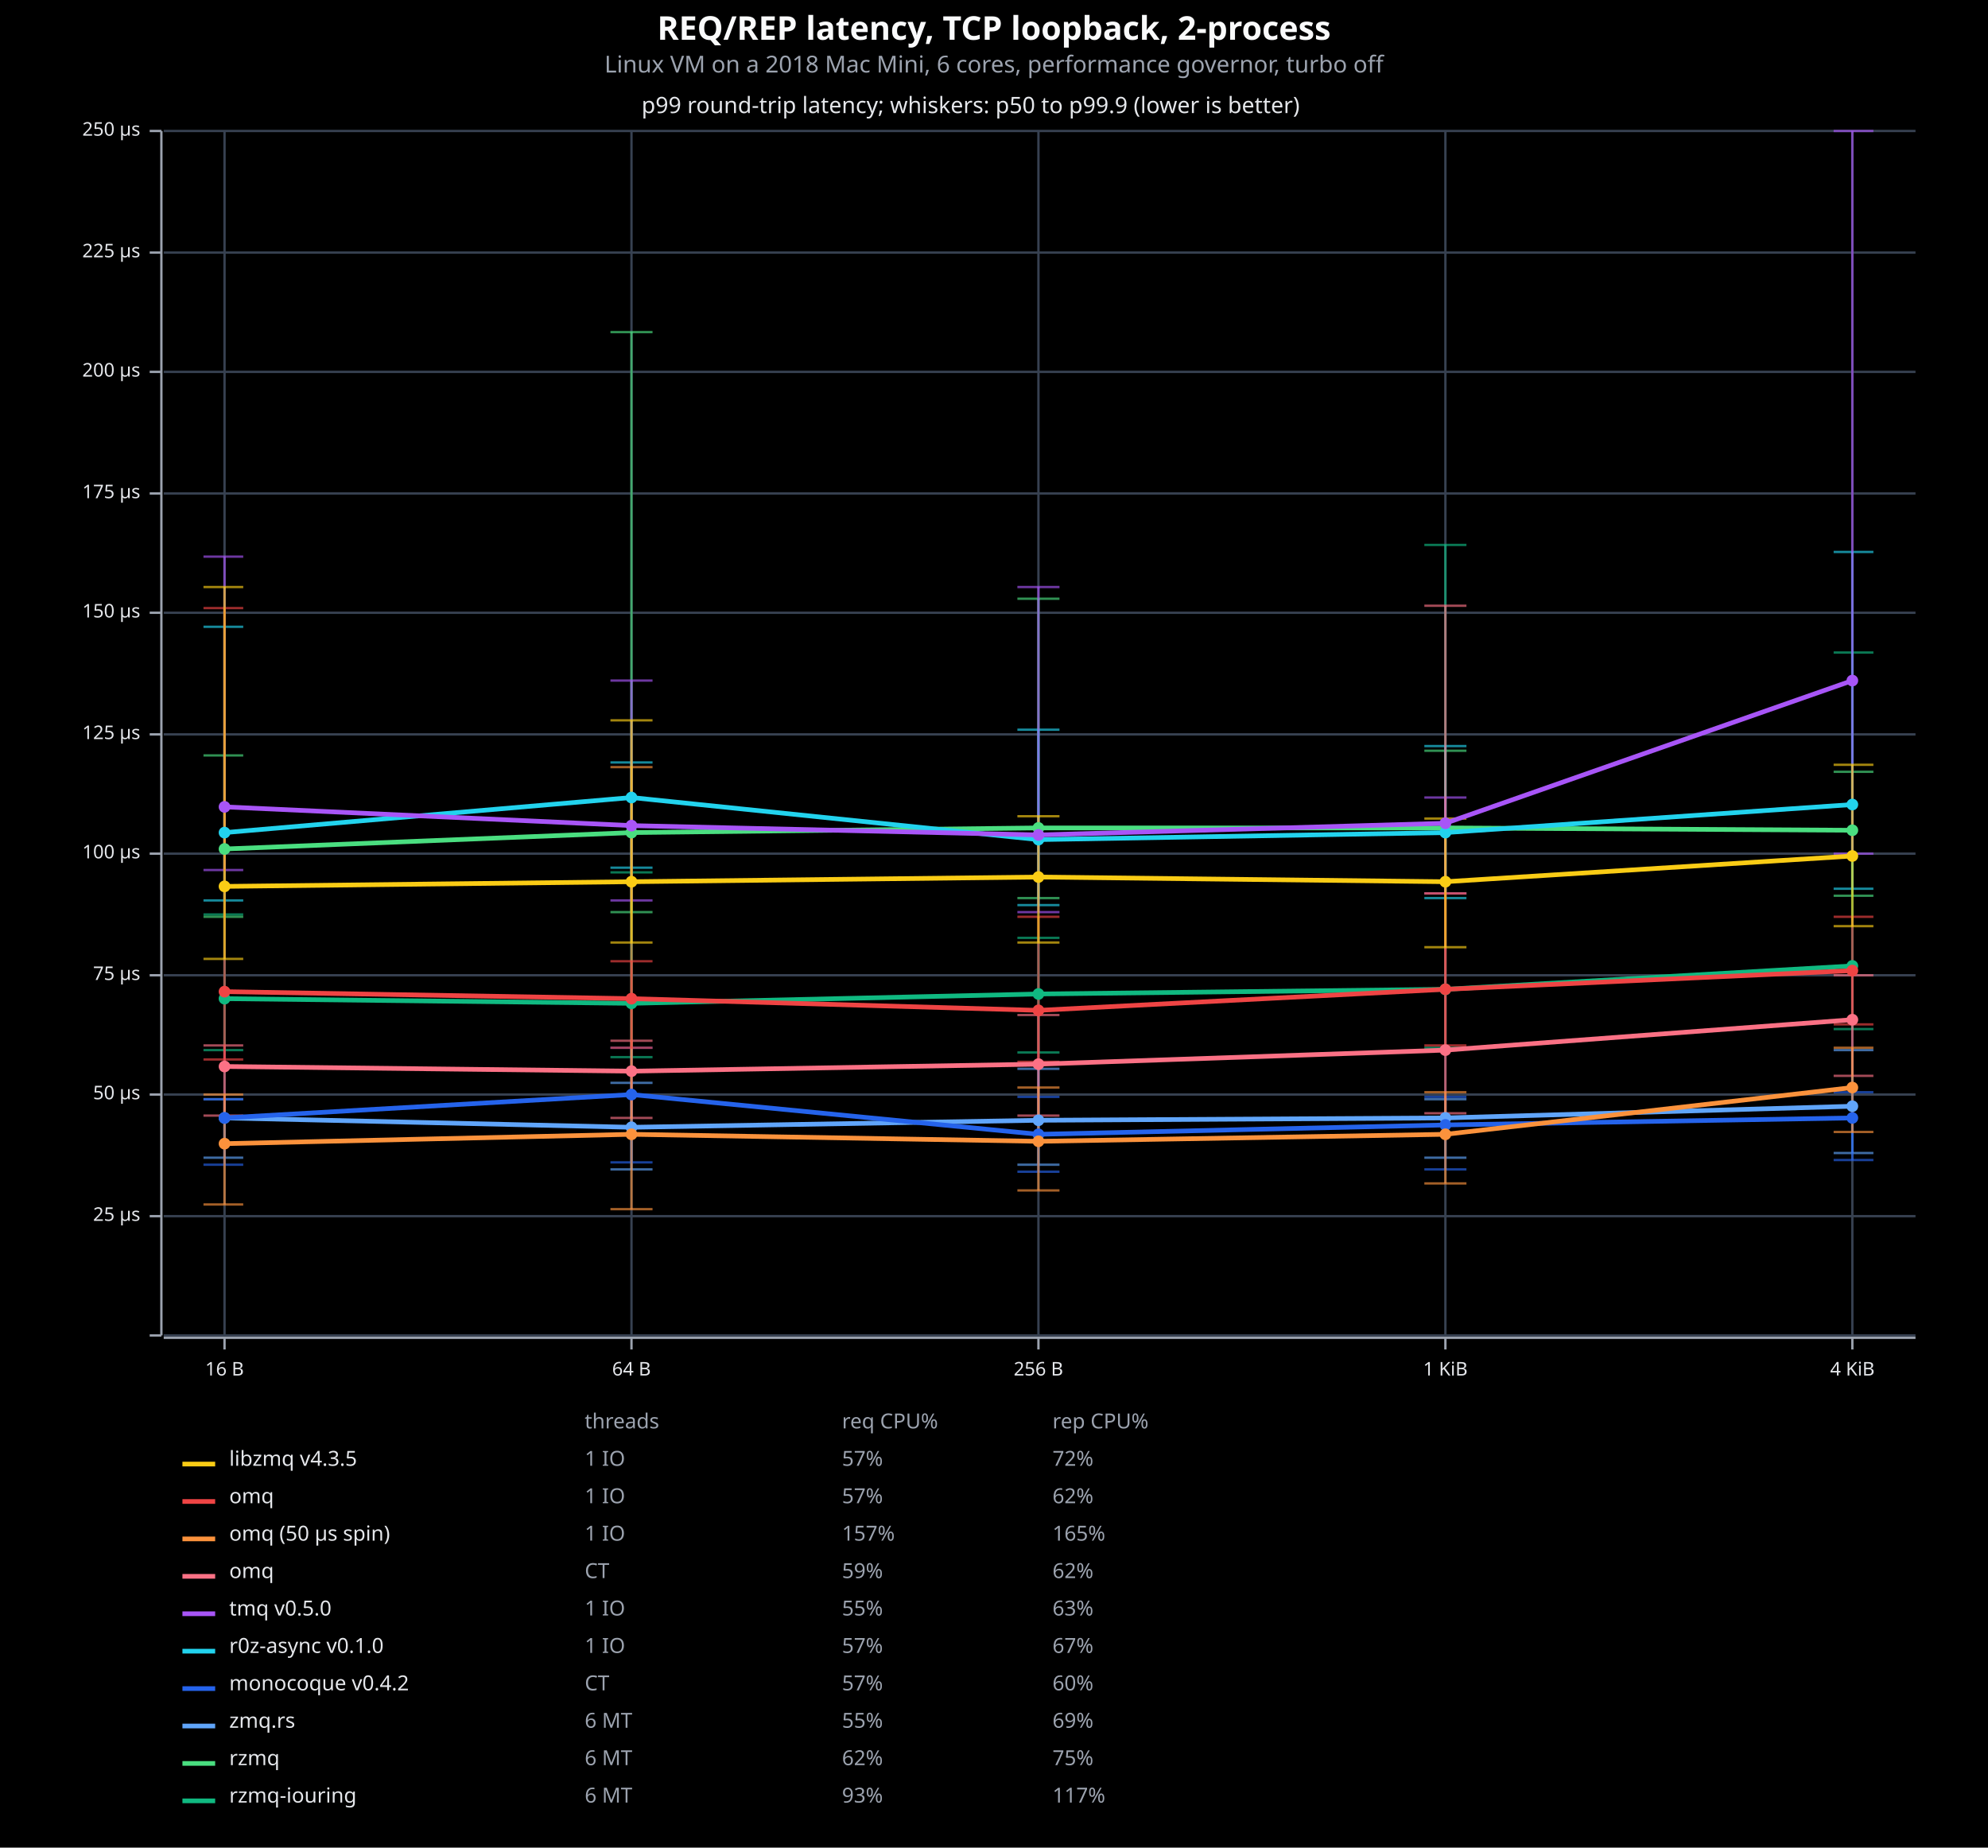
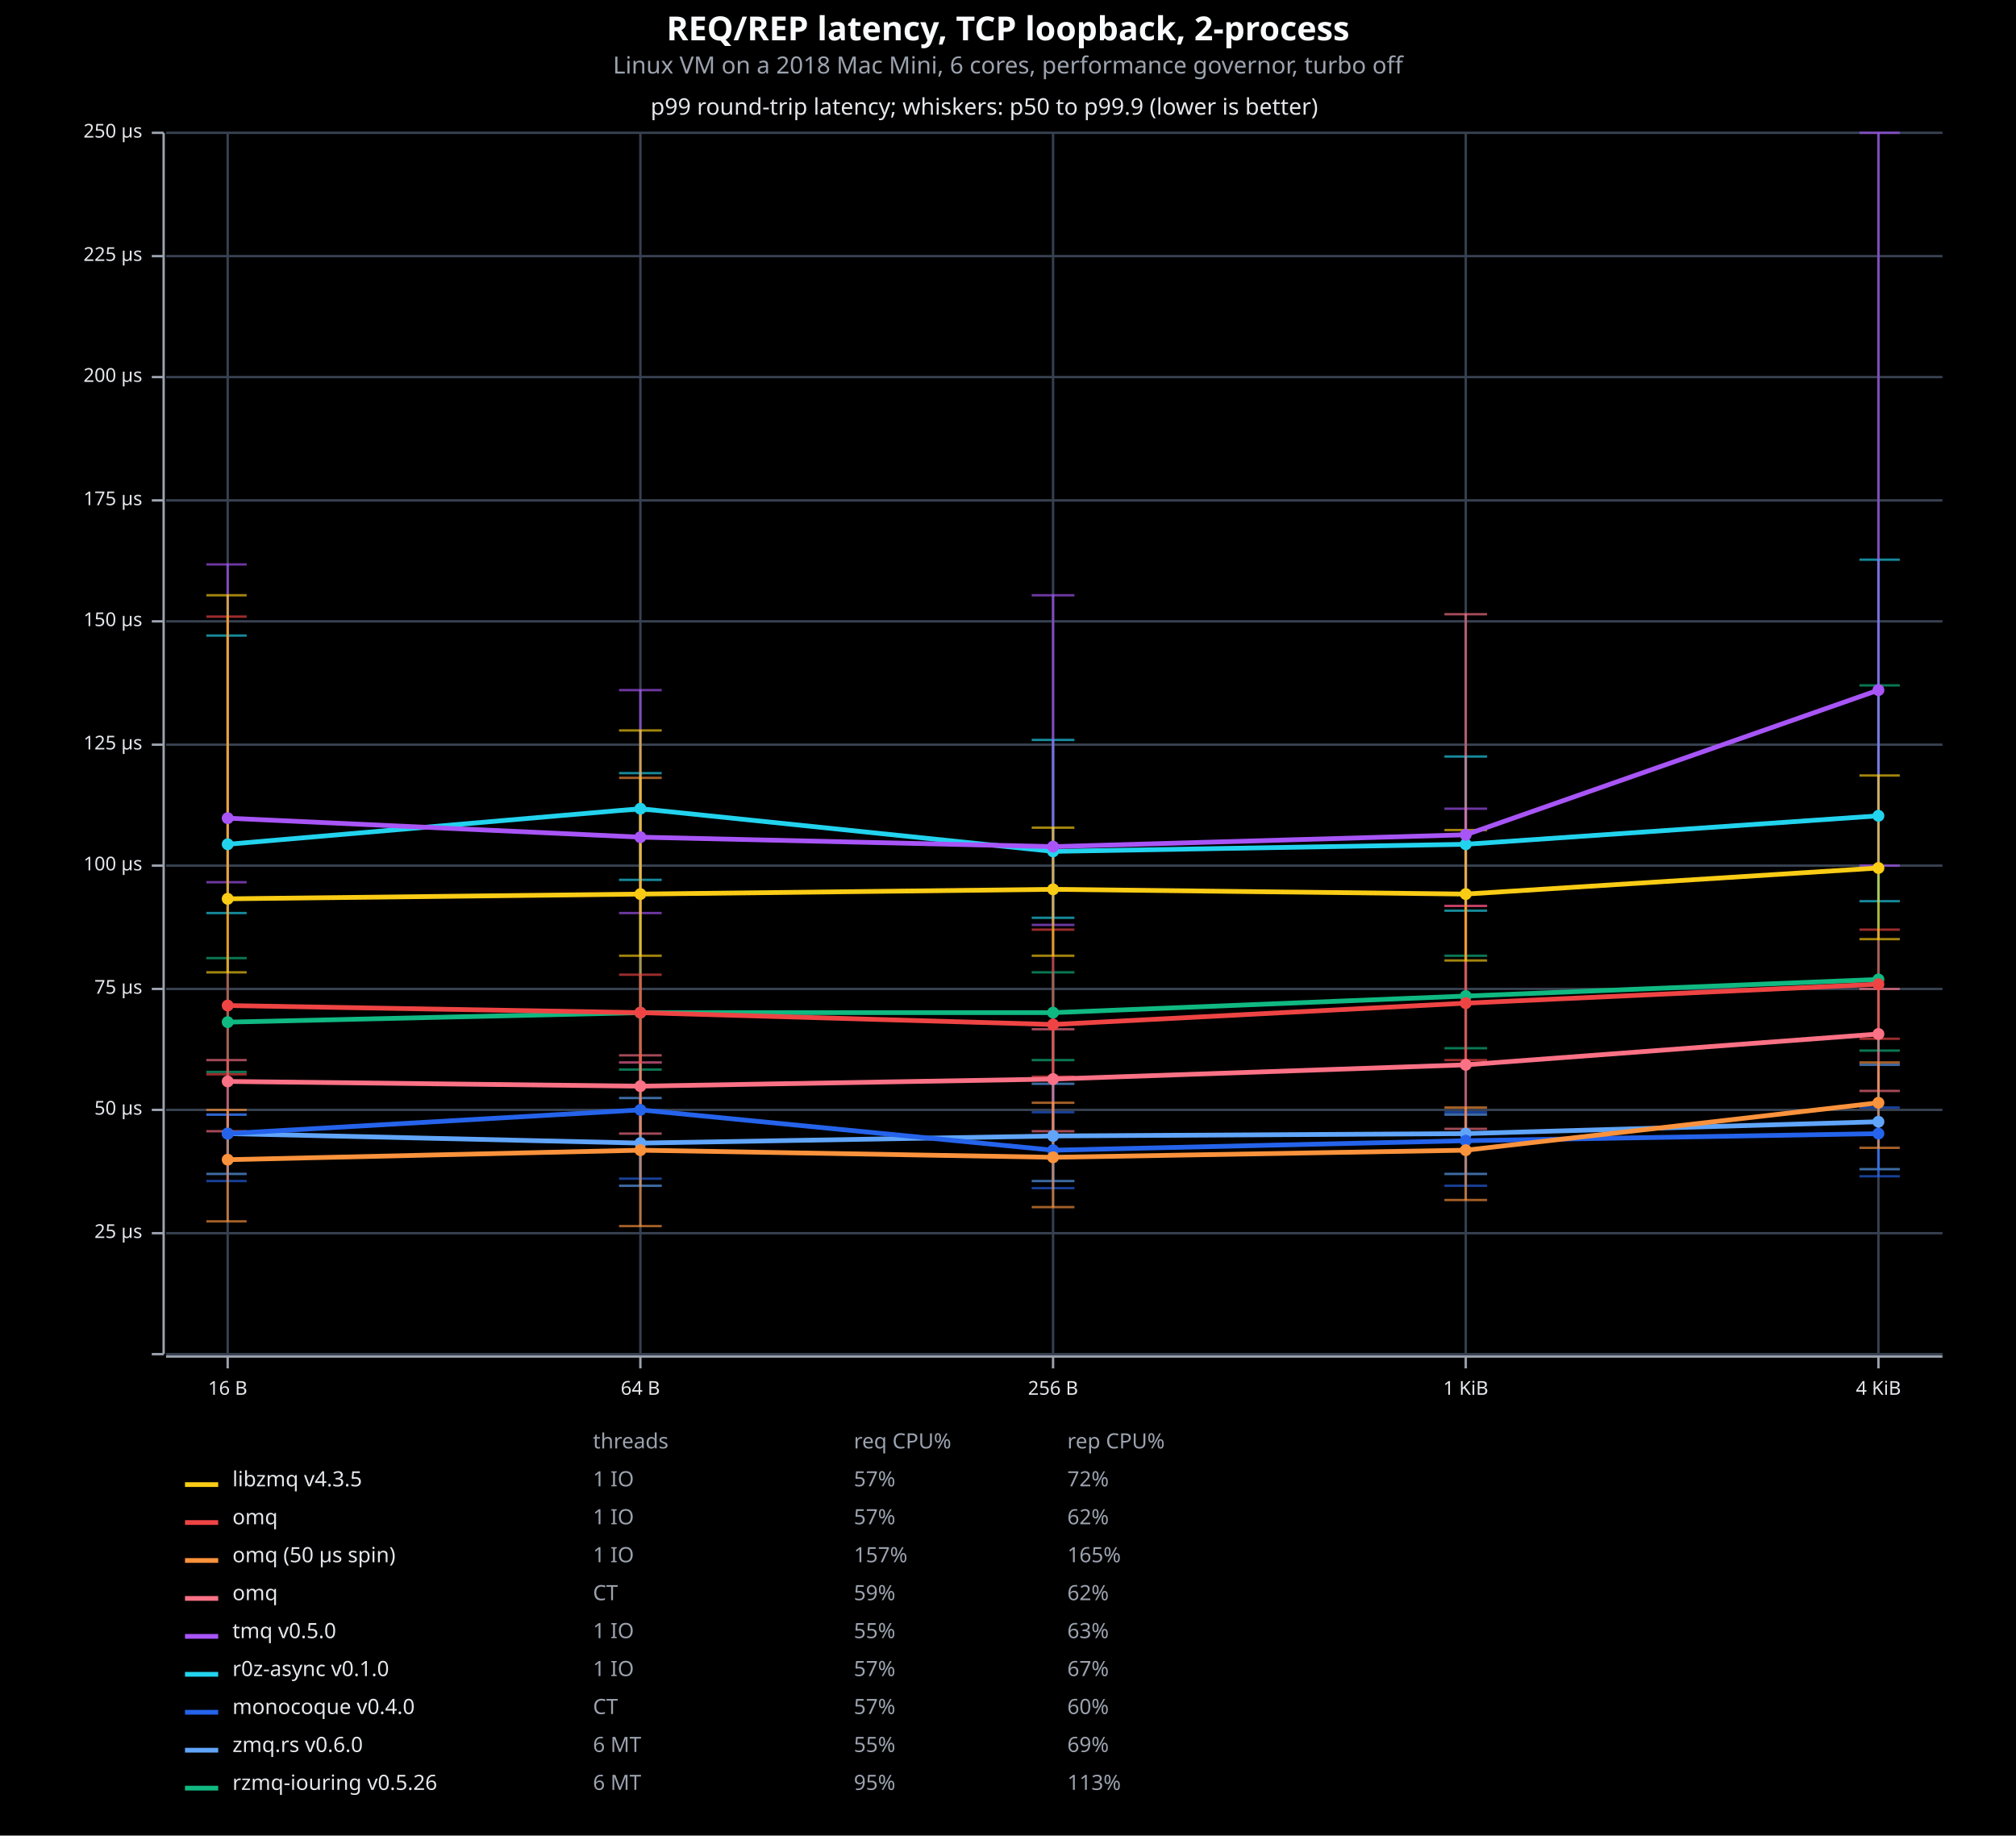
- <svg xmlns="http://www.w3.org/2000/svg" viewBox="0 0 850 790" font-family="system-ui, -apple-system, sans-serif">
-   <rect x="0" y="0" width="850" height="790" opacity="1" fill="#000000" stroke="none" />
+ <svg xmlns="http://www.w3.org/2000/svg" viewBox="0 0 850 774" font-family="system-ui, -apple-system, sans-serif">
+   <rect x="0" y="0" width="850" height="774" opacity="1" fill="#000000" stroke="none" />
  <text x="425" y="17" text-anchor="middle" font-family="sans-serif" font-size="14" font-weight="bold" fill="#F9FAFB">REQ/REP latency, TCP loopback, 2-process</text>
  <text x="425" y="31" text-anchor="middle" font-family="sans-serif" font-size="10" fill="#9CA3AF">Linux VM on a 2018 Mac Mini, 6 cores, performance governor, turbo off</text>
  <text x="415" y="41" dy="0.76em" text-anchor="middle" font-family="sans-serif" font-size="9.677" opacity="1" fill="#E5E7EB">
p99 round-trip latency; whiskers: p50 to p99.9 (lower is better)
</text>
  <line opacity="1" stroke="#374151" stroke-width="1" x1="96" y1="571" x2="96" y2="56" />
  <line opacity="1" stroke="#374151" stroke-width="1" x1="270" y1="571" x2="270" y2="56" />
  <line opacity="1" stroke="#374151" stroke-width="1" x1="444" y1="571" x2="444" y2="56" />
  <line opacity="1" stroke="#374151" stroke-width="1" x1="618" y1="571" x2="618" y2="56" />
  <line opacity="1" stroke="#374151" stroke-width="1" x1="792" y1="571" x2="792" y2="56" />
  <line opacity="1" stroke="#374151" stroke-width="1" x1="70" y1="571" x2="819" y2="571" />
  <line opacity="1" stroke="#374151" stroke-width="1" x1="70" y1="520" x2="819" y2="520" />
  <line opacity="1" stroke="#374151" stroke-width="1" x1="70" y1="468" x2="819" y2="468" />
  <line opacity="1" stroke="#374151" stroke-width="1" x1="70" y1="417" x2="819" y2="417" />
  <line opacity="1" stroke="#374151" stroke-width="1" x1="70" y1="365" x2="819" y2="365" />
  <line opacity="1" stroke="#374151" stroke-width="1" x1="70" y1="314" x2="819" y2="314" />
  <line opacity="1" stroke="#374151" stroke-width="1" x1="70" y1="262" x2="819" y2="262" />
  <line opacity="1" stroke="#374151" stroke-width="1" x1="70" y1="211" x2="819" y2="211" />
  <line opacity="1" stroke="#374151" stroke-width="1" x1="70" y1="159" x2="819" y2="159" />
  <line opacity="1" stroke="#374151" stroke-width="1" x1="70" y1="108" x2="819" y2="108" />
  <line opacity="1" stroke="#374151" stroke-width="1" x1="70" y1="56" x2="819" y2="56" />
  <polyline fill="none" opacity="1" stroke="#9CA3AF" stroke-width="1" points="69,56 69,571 " />
  <text x="60" y="571" dy="0.5ex" text-anchor="end" font-family="sans-serif" font-size="8.065" opacity="1" fill="#E5E7EB">

</text>
  <polyline fill="none" opacity="1" stroke="#9CA3AF" stroke-width="1" points="64,571 69,571 " />
  <text x="60" y="520" dy="0.5ex" text-anchor="end" font-family="sans-serif" font-size="8.065" opacity="1" fill="#E5E7EB">
25 μs
</text>
  <polyline fill="none" opacity="1" stroke="#9CA3AF" stroke-width="1" points="64,520 69,520 " />
  <text x="60" y="468" dy="0.5ex" text-anchor="end" font-family="sans-serif" font-size="8.065" opacity="1" fill="#E5E7EB">
50 μs
</text>
  <polyline fill="none" opacity="1" stroke="#9CA3AF" stroke-width="1" points="64,468 69,468 " />
  <text x="60" y="417" dy="0.5ex" text-anchor="end" font-family="sans-serif" font-size="8.065" opacity="1" fill="#E5E7EB">
75 μs
</text>
  <polyline fill="none" opacity="1" stroke="#9CA3AF" stroke-width="1" points="64,417 69,417 " />
  <text x="60" y="365" dy="0.5ex" text-anchor="end" font-family="sans-serif" font-size="8.065" opacity="1" fill="#E5E7EB">
100 μs
</text>
  <polyline fill="none" opacity="1" stroke="#9CA3AF" stroke-width="1" points="64,365 69,365 " />
  <text x="60" y="314" dy="0.5ex" text-anchor="end" font-family="sans-serif" font-size="8.065" opacity="1" fill="#E5E7EB">
125 μs
</text>
  <polyline fill="none" opacity="1" stroke="#9CA3AF" stroke-width="1" points="64,314 69,314 " />
  <text x="60" y="262" dy="0.5ex" text-anchor="end" font-family="sans-serif" font-size="8.065" opacity="1" fill="#E5E7EB">
150 μs
</text>
  <polyline fill="none" opacity="1" stroke="#9CA3AF" stroke-width="1" points="64,262 69,262 " />
  <text x="60" y="211" dy="0.5ex" text-anchor="end" font-family="sans-serif" font-size="8.065" opacity="1" fill="#E5E7EB">
175 μs
</text>
  <polyline fill="none" opacity="1" stroke="#9CA3AF" stroke-width="1" points="64,211 69,211 " />
  <text x="60" y="159" dy="0.5ex" text-anchor="end" font-family="sans-serif" font-size="8.065" opacity="1" fill="#E5E7EB">
200 μs
</text>
  <polyline fill="none" opacity="1" stroke="#9CA3AF" stroke-width="1" points="64,159 69,159 " />
  <text x="60" y="108" dy="0.5ex" text-anchor="end" font-family="sans-serif" font-size="8.065" opacity="1" fill="#E5E7EB">
225 μs
</text>
  <polyline fill="none" opacity="1" stroke="#9CA3AF" stroke-width="1" points="64,108 69,108 " />
  <text x="60" y="56" dy="0.5ex" text-anchor="end" font-family="sans-serif" font-size="8.065" opacity="1" fill="#E5E7EB">
250 μs
</text>
  <polyline fill="none" opacity="1" stroke="#9CA3AF" stroke-width="1" points="64,56 69,56 " />
  <polyline fill="none" opacity="1" stroke="#9CA3AF" stroke-width="1" points="70,572 819,572 " />
  <text x="96" y="582" dy="0.76em" text-anchor="middle" font-family="sans-serif" font-size="8.065" opacity="1" fill="#E5E7EB">
16 B
</text>
  <polyline fill="none" opacity="1" stroke="#9CA3AF" stroke-width="1" points="96,572 96,577 " />
  <text x="270" y="582" dy="0.76em" text-anchor="middle" font-family="sans-serif" font-size="8.065" opacity="1" fill="#E5E7EB">
64 B
</text>
  <polyline fill="none" opacity="1" stroke="#9CA3AF" stroke-width="1" points="270,572 270,577 " />
  <text x="444" y="582" dy="0.76em" text-anchor="middle" font-family="sans-serif" font-size="8.065" opacity="1" fill="#E5E7EB">
256 B
</text>
  <polyline fill="none" opacity="1" stroke="#9CA3AF" stroke-width="1" points="444,572 444,577 " />
  <text x="618" y="582" dy="0.76em" text-anchor="middle" font-family="sans-serif" font-size="8.065" opacity="1" fill="#E5E7EB">
1 KiB
</text>
  <polyline fill="none" opacity="1" stroke="#9CA3AF" stroke-width="1" points="618,572 618,577 " />
  <text x="792" y="582" dy="0.76em" text-anchor="middle" font-family="sans-serif" font-size="8.065" opacity="1" fill="#E5E7EB">
4 KiB
</text>
  <polyline fill="none" opacity="1" stroke="#9CA3AF" stroke-width="1" points="792,572 792,577 " />
-   <polyline fill="none" opacity="0.65" stroke="#10B981" stroke-width="1" points="96,449 96,391 " />
-   <polyline fill="none" opacity="0.65" stroke="#10B981" stroke-width="1" points="87,449 104,449 " />
-   <polyline fill="none" opacity="0.65" stroke="#10B981" stroke-width="1" points="87,391 104,391 " />
-   <polyline fill="none" opacity="0.65" stroke="#10B981" stroke-width="1" points="270,452 270,373 " />
-   <polyline fill="none" opacity="0.65" stroke="#10B981" stroke-width="1" points="261,452 279,452 " />
-   <polyline fill="none" opacity="0.65" stroke="#10B981" stroke-width="1" points="261,373 279,373 " />
-   <polyline fill="none" opacity="0.65" stroke="#10B981" stroke-width="1" points="444,450 444,401 " />
-   <polyline fill="none" opacity="0.65" stroke="#10B981" stroke-width="1" points="435,450 453,450 " />
-   <polyline fill="none" opacity="0.65" stroke="#10B981" stroke-width="1" points="435,401 453,401 " />
-   <polyline fill="none" opacity="0.65" stroke="#10B981" stroke-width="1" points="618,448 618,233 " />
-   <polyline fill="none" opacity="0.65" stroke="#10B981" stroke-width="1" points="609,448 627,448 " />
-   <polyline fill="none" opacity="0.65" stroke="#10B981" stroke-width="1" points="609,233 627,233 " />
-   <polyline fill="none" opacity="0.65" stroke="#10B981" stroke-width="1" points="792,440 792,279 " />
-   <polyline fill="none" opacity="0.65" stroke="#10B981" stroke-width="1" points="784,440 801,440 " />
-   <polyline fill="none" opacity="0.65" stroke="#10B981" stroke-width="1" points="784,279 801,279 " />
-   <polyline fill="none" opacity="0.65" stroke="#4ADE80" stroke-width="1" points="96,392 96,323 " />
-   <polyline fill="none" opacity="0.65" stroke="#4ADE80" stroke-width="1" points="87,392 104,392 " />
-   <polyline fill="none" opacity="0.65" stroke="#4ADE80" stroke-width="1" points="87,323 104,323 " />
-   <polyline fill="none" opacity="0.65" stroke="#4ADE80" stroke-width="1" points="270,390 270,142 " />
-   <polyline fill="none" opacity="0.65" stroke="#4ADE80" stroke-width="1" points="261,390 279,390 " />
-   <polyline fill="none" opacity="0.65" stroke="#4ADE80" stroke-width="1" points="261,142 279,142 " />
-   <polyline fill="none" opacity="0.65" stroke="#4ADE80" stroke-width="1" points="444,384 444,256 " />
-   <polyline fill="none" opacity="0.65" stroke="#4ADE80" stroke-width="1" points="435,384 453,384 " />
-   <polyline fill="none" opacity="0.65" stroke="#4ADE80" stroke-width="1" points="435,256 453,256 " />
-   <polyline fill="none" opacity="0.65" stroke="#4ADE80" stroke-width="1" points="618,382 618,321 " />
-   <polyline fill="none" opacity="0.65" stroke="#4ADE80" stroke-width="1" points="609,382 627,382 " />
-   <polyline fill="none" opacity="0.65" stroke="#4ADE80" stroke-width="1" points="609,321 627,321 " />
-   <polyline fill="none" opacity="0.65" stroke="#4ADE80" stroke-width="1" points="792,383 792,330 " />
-   <polyline fill="none" opacity="0.65" stroke="#4ADE80" stroke-width="1" points="784,383 801,383 " />
-   <polyline fill="none" opacity="0.65" stroke="#4ADE80" stroke-width="1" points="784,330 801,330 " />
+   <polyline fill="none" opacity="0.65" stroke="#10B981" stroke-width="1" points="96,452 96,404 " />
+   <polyline fill="none" opacity="0.65" stroke="#10B981" stroke-width="1" points="87,452 104,452 " />
+   <polyline fill="none" opacity="0.65" stroke="#10B981" stroke-width="1" points="87,404 104,404 " />
+   <polyline fill="none" opacity="0.65" stroke="#10B981" stroke-width="1" points="270,451 270,342 " />
+   <polyline fill="none" opacity="0.65" stroke="#10B981" stroke-width="1" points="261,451 279,451 " />
+   <polyline fill="none" opacity="0.65" stroke="#10B981" stroke-width="1" points="261,342 279,342 " />
+   <polyline fill="none" opacity="0.65" stroke="#10B981" stroke-width="1" points="444,447 444,410 " />
+   <polyline fill="none" opacity="0.65" stroke="#10B981" stroke-width="1" points="435,447 453,447 " />
+   <polyline fill="none" opacity="0.65" stroke="#10B981" stroke-width="1" points="435,410 453,410 " />
+   <polyline fill="none" opacity="0.65" stroke="#10B981" stroke-width="1" points="618,442 618,403 " />
+   <polyline fill="none" opacity="0.65" stroke="#10B981" stroke-width="1" points="609,442 627,442 " />
+   <polyline fill="none" opacity="0.65" stroke="#10B981" stroke-width="1" points="609,403 627,403 " />
+   <polyline fill="none" opacity="0.65" stroke="#10B981" stroke-width="1" points="792,443 792,289 " />
+   <polyline fill="none" opacity="0.65" stroke="#10B981" stroke-width="1" points="784,443 801,443 " />
+   <polyline fill="none" opacity="0.65" stroke="#10B981" stroke-width="1" points="784,289 801,289 " />
  <polyline fill="none" opacity="0.65" stroke="#60A5FA" stroke-width="1" points="96,495 96,470 " />
  <polyline fill="none" opacity="0.65" stroke="#60A5FA" stroke-width="1" points="87,495 104,495 " />
  <polyline fill="none" opacity="0.65" stroke="#60A5FA" stroke-width="1" points="87,470 104,470 " />
  <polyline fill="none" opacity="0.65" stroke="#60A5FA" stroke-width="1" points="270,500 270,463 " />
  <polyline fill="none" opacity="0.65" stroke="#60A5FA" stroke-width="1" points="261,500 279,500 " />
  <polyline fill="none" opacity="0.65" stroke="#60A5FA" stroke-width="1" points="261,463 279,463 " />
  <polyline fill="none" opacity="0.65" stroke="#60A5FA" stroke-width="1" points="444,498 444,457 " />
  <polyline fill="none" opacity="0.65" stroke="#60A5FA" stroke-width="1" points="435,498 453,498 " />
  <polyline fill="none" opacity="0.65" stroke="#60A5FA" stroke-width="1" points="435,457 453,457 " />
  <polyline fill="none" opacity="0.65" stroke="#60A5FA" stroke-width="1" points="618,495 618,470 " />
  <polyline fill="none" opacity="0.65" stroke="#60A5FA" stroke-width="1" points="609,495 627,495 " />
  <polyline fill="none" opacity="0.65" stroke="#60A5FA" stroke-width="1" points="609,470 627,470 " />
  <polyline fill="none" opacity="0.65" stroke="#60A5FA" stroke-width="1" points="792,493 792,449 " />
  <polyline fill="none" opacity="0.65" stroke="#60A5FA" stroke-width="1" points="784,493 801,493 " />
  <polyline fill="none" opacity="0.65" stroke="#60A5FA" stroke-width="1" points="784,449 801,449 " />
  <polyline fill="none" opacity="0.65" stroke="#2563EB" stroke-width="1" points="96,498 96,470 " />
  <polyline fill="none" opacity="0.65" stroke="#2563EB" stroke-width="1" points="87,498 104,498 " />
  <polyline fill="none" opacity="0.65" stroke="#2563EB" stroke-width="1" points="87,470 104,470 " />
  <polyline fill="none" opacity="0.65" stroke="#2563EB" stroke-width="1" points="270,497 270,448 " />
  <polyline fill="none" opacity="0.65" stroke="#2563EB" stroke-width="1" points="261,497 279,497 " />
  <polyline fill="none" opacity="0.65" stroke="#2563EB" stroke-width="1" points="261,448 279,448 " />
  <polyline fill="none" opacity="0.65" stroke="#2563EB" stroke-width="1" points="444,501 444,469 " />
  <polyline fill="none" opacity="0.65" stroke="#2563EB" stroke-width="1" points="435,501 453,501 " />
  <polyline fill="none" opacity="0.65" stroke="#2563EB" stroke-width="1" points="435,469 453,469 " />
  <polyline fill="none" opacity="0.65" stroke="#2563EB" stroke-width="1" points="618,500 618,469 " />
  <polyline fill="none" opacity="0.65" stroke="#2563EB" stroke-width="1" points="609,500 627,500 " />
  <polyline fill="none" opacity="0.65" stroke="#2563EB" stroke-width="1" points="609,469 627,469 " />
  <polyline fill="none" opacity="0.65" stroke="#2563EB" stroke-width="1" points="792,496 792,467 " />
  <polyline fill="none" opacity="0.65" stroke="#2563EB" stroke-width="1" points="784,496 801,496 " />
  <polyline fill="none" opacity="0.65" stroke="#2563EB" stroke-width="1" points="784,467 801,467 " />
  <polyline fill="none" opacity="0.65" stroke="#22D3EE" stroke-width="1" points="96,385 96,268 " />
  <polyline fill="none" opacity="0.65" stroke="#22D3EE" stroke-width="1" points="87,385 104,385 " />
  <polyline fill="none" opacity="0.65" stroke="#22D3EE" stroke-width="1" points="87,268 104,268 " />
  <polyline fill="none" opacity="0.65" stroke="#22D3EE" stroke-width="1" points="270,371 270,326 " />
  <polyline fill="none" opacity="0.65" stroke="#22D3EE" stroke-width="1" points="261,371 279,371 " />
  <polyline fill="none" opacity="0.65" stroke="#22D3EE" stroke-width="1" points="261,326 279,326 " />
  <polyline fill="none" opacity="0.65" stroke="#22D3EE" stroke-width="1" points="444,387 444,312 " />
  <polyline fill="none" opacity="0.65" stroke="#22D3EE" stroke-width="1" points="435,387 453,387 " />
  <polyline fill="none" opacity="0.65" stroke="#22D3EE" stroke-width="1" points="435,312 453,312 " />
  <polyline fill="none" opacity="0.65" stroke="#22D3EE" stroke-width="1" points="618,384 618,319 " />
  <polyline fill="none" opacity="0.65" stroke="#22D3EE" stroke-width="1" points="609,384 627,384 " />
  <polyline fill="none" opacity="0.65" stroke="#22D3EE" stroke-width="1" points="609,319 627,319 " />
  <polyline fill="none" opacity="0.65" stroke="#22D3EE" stroke-width="1" points="792,380 792,236 " />
  <polyline fill="none" opacity="0.65" stroke="#22D3EE" stroke-width="1" points="784,380 801,380 " />
  <polyline fill="none" opacity="0.65" stroke="#22D3EE" stroke-width="1" points="784,236 801,236 " />
  <polyline fill="none" opacity="0.65" stroke="#A855F7" stroke-width="1" points="96,372 96,238 " />
  <polyline fill="none" opacity="0.65" stroke="#A855F7" stroke-width="1" points="87,372 104,372 " />
  <polyline fill="none" opacity="0.65" stroke="#A855F7" stroke-width="1" points="87,238 104,238 " />
  <polyline fill="none" opacity="0.65" stroke="#A855F7" stroke-width="1" points="270,385 270,291 " />
  <polyline fill="none" opacity="0.65" stroke="#A855F7" stroke-width="1" points="261,385 279,385 " />
  <polyline fill="none" opacity="0.65" stroke="#A855F7" stroke-width="1" points="261,291 279,291 " />
  <polyline fill="none" opacity="0.65" stroke="#A855F7" stroke-width="1" points="444,390 444,251 " />
  <polyline fill="none" opacity="0.65" stroke="#A855F7" stroke-width="1" points="435,390 453,390 " />
  <polyline fill="none" opacity="0.65" stroke="#A855F7" stroke-width="1" points="435,251 453,251 " />
  <polyline fill="none" opacity="0.65" stroke="#A855F7" stroke-width="1" points="618,382 618,341 " />
  <polyline fill="none" opacity="0.65" stroke="#A855F7" stroke-width="1" points="609,382 627,382 " />
  <polyline fill="none" opacity="0.65" stroke="#A855F7" stroke-width="1" points="609,341 627,341 " />
  <polyline fill="none" opacity="0.65" stroke="#A855F7" stroke-width="1" points="792,365 792,56 " />
  <polyline fill="none" opacity="0.65" stroke="#A855F7" stroke-width="1" points="784,365 801,365 " />
  <polyline fill="none" opacity="0.65" stroke="#A855F7" stroke-width="1" points="784,56 801,56 " />
  <polyline fill="none" opacity="0.65" stroke="#FB7185" stroke-width="1" points="96,477 96,447 " />
  <polyline fill="none" opacity="0.65" stroke="#FB7185" stroke-width="1" points="87,477 104,477 " />
  <polyline fill="none" opacity="0.65" stroke="#FB7185" stroke-width="1" points="87,447 104,447 " />
  <polyline fill="none" opacity="0.65" stroke="#FB7185" stroke-width="1" points="270,478 270,445 " />
  <polyline fill="none" opacity="0.65" stroke="#FB7185" stroke-width="1" points="261,478 279,478 " />
  <polyline fill="none" opacity="0.65" stroke="#FB7185" stroke-width="1" points="261,445 279,445 " />
  <polyline fill="none" opacity="0.65" stroke="#FB7185" stroke-width="1" points="444,477 444,434 " />
  <polyline fill="none" opacity="0.65" stroke="#FB7185" stroke-width="1" points="435,477 453,477 " />
  <polyline fill="none" opacity="0.65" stroke="#FB7185" stroke-width="1" points="435,434 453,434 " />
  <polyline fill="none" opacity="0.65" stroke="#FB7185" stroke-width="1" points="618,476 618,259 " />
  <polyline fill="none" opacity="0.65" stroke="#FB7185" stroke-width="1" points="609,476 627,476 " />
  <polyline fill="none" opacity="0.65" stroke="#FB7185" stroke-width="1" points="609,259 627,259 " />
  <polyline fill="none" opacity="0.65" stroke="#FB7185" stroke-width="1" points="792,460 792,417 " />
  <polyline fill="none" opacity="0.65" stroke="#FB7185" stroke-width="1" points="784,460 801,460 " />
  <polyline fill="none" opacity="0.65" stroke="#FB7185" stroke-width="1" points="784,417 801,417 " />
  <polyline fill="none" opacity="0.65" stroke="#FB923C" stroke-width="1" points="96,515 96,468 " />
  <polyline fill="none" opacity="0.65" stroke="#FB923C" stroke-width="1" points="87,515 104,515 " />
  <polyline fill="none" opacity="0.65" stroke="#FB923C" stroke-width="1" points="87,468 104,468 " />
  <polyline fill="none" opacity="0.65" stroke="#FB923C" stroke-width="1" points="270,517 270,328 " />
  <polyline fill="none" opacity="0.65" stroke="#FB923C" stroke-width="1" points="261,517 279,517 " />
  <polyline fill="none" opacity="0.65" stroke="#FB923C" stroke-width="1" points="261,328 279,328 " />
  <polyline fill="none" opacity="0.65" stroke="#FB923C" stroke-width="1" points="444,509 444,465 " />
  <polyline fill="none" opacity="0.65" stroke="#FB923C" stroke-width="1" points="435,509 453,509 " />
  <polyline fill="none" opacity="0.65" stroke="#FB923C" stroke-width="1" points="435,465 453,465 " />
  <polyline fill="none" opacity="0.65" stroke="#FB923C" stroke-width="1" points="618,506 618,467 " />
  <polyline fill="none" opacity="0.65" stroke="#FB923C" stroke-width="1" points="609,506 627,506 " />
  <polyline fill="none" opacity="0.65" stroke="#FB923C" stroke-width="1" points="609,467 627,467 " />
  <polyline fill="none" opacity="0.65" stroke="#FB923C" stroke-width="1" points="792,484 792,448 " />
  <polyline fill="none" opacity="0.65" stroke="#FB923C" stroke-width="1" points="784,484 801,484 " />
  <polyline fill="none" opacity="0.65" stroke="#FB923C" stroke-width="1" points="784,448 801,448 " />
  <polyline fill="none" opacity="0.65" stroke="#EF4444" stroke-width="1" points="96,453 96,260 " />
  <polyline fill="none" opacity="0.65" stroke="#EF4444" stroke-width="1" points="87,453 104,453 " />
  <polyline fill="none" opacity="0.65" stroke="#EF4444" stroke-width="1" points="87,260 104,260 " />
  <polyline fill="none" opacity="0.65" stroke="#EF4444" stroke-width="1" points="270,448 270,411 " />
  <polyline fill="none" opacity="0.65" stroke="#EF4444" stroke-width="1" points="261,448 279,448 " />
  <polyline fill="none" opacity="0.65" stroke="#EF4444" stroke-width="1" points="261,411 279,411 " />
  <polyline fill="none" opacity="0.65" stroke="#EF4444" stroke-width="1" points="444,454 444,392 " />
  <polyline fill="none" opacity="0.65" stroke="#EF4444" stroke-width="1" points="435,454 453,454 " />
  <polyline fill="none" opacity="0.65" stroke="#EF4444" stroke-width="1" points="435,392 453,392 " />
  <polyline fill="none" opacity="0.65" stroke="#EF4444" stroke-width="1" points="618,447 618,382 " />
  <polyline fill="none" opacity="0.65" stroke="#EF4444" stroke-width="1" points="609,447 627,447 " />
  <polyline fill="none" opacity="0.65" stroke="#EF4444" stroke-width="1" points="609,382 627,382 " />
  <polyline fill="none" opacity="0.65" stroke="#EF4444" stroke-width="1" points="792,438 792,392 " />
  <polyline fill="none" opacity="0.65" stroke="#EF4444" stroke-width="1" points="784,438 801,438 " />
  <polyline fill="none" opacity="0.65" stroke="#EF4444" stroke-width="1" points="784,392 801,392 " />
  <polyline fill="none" opacity="0.65" stroke="#FACC15" stroke-width="1" points="96,410 96,251 " />
  <polyline fill="none" opacity="0.65" stroke="#FACC15" stroke-width="1" points="87,410 104,410 " />
  <polyline fill="none" opacity="0.65" stroke="#FACC15" stroke-width="1" points="87,251 104,251 " />
  <polyline fill="none" opacity="0.65" stroke="#FACC15" stroke-width="1" points="270,403 270,308 " />
  <polyline fill="none" opacity="0.65" stroke="#FACC15" stroke-width="1" points="261,403 279,403 " />
  <polyline fill="none" opacity="0.65" stroke="#FACC15" stroke-width="1" points="261,308 279,308 " />
  <polyline fill="none" opacity="0.65" stroke="#FACC15" stroke-width="1" points="444,403 444,349 " />
  <polyline fill="none" opacity="0.65" stroke="#FACC15" stroke-width="1" points="435,403 453,403 " />
  <polyline fill="none" opacity="0.65" stroke="#FACC15" stroke-width="1" points="435,349 453,349 " />
  <polyline fill="none" opacity="0.65" stroke="#FACC15" stroke-width="1" points="618,405 618,350 " />
  <polyline fill="none" opacity="0.65" stroke="#FACC15" stroke-width="1" points="609,405 627,405 " />
  <polyline fill="none" opacity="0.65" stroke="#FACC15" stroke-width="1" points="609,350 627,350 " />
  <polyline fill="none" opacity="0.65" stroke="#FACC15" stroke-width="1" points="792,396 792,327 " />
  <polyline fill="none" opacity="0.65" stroke="#FACC15" stroke-width="1" points="784,396 801,396 " />
  <polyline fill="none" opacity="0.65" stroke="#FACC15" stroke-width="1" points="784,327 801,327 " />
-   <polyline fill="none" opacity="1" stroke="#10B981" stroke-width="2" points="96,427 270,429 444,425 618,423 792,413 " />
-   <circle cx="96" cy="427" r="2.5" opacity="1" fill="#10B981" stroke="none" stroke-width="1" />
-   <circle cx="270" cy="429" r="2.5" opacity="1" fill="#10B981" stroke="none" stroke-width="1" />
-   <circle cx="444" cy="425" r="2.5" opacity="1" fill="#10B981" stroke="none" stroke-width="1" />
-   <circle cx="618" cy="423" r="2.5" opacity="1" fill="#10B981" stroke="none" stroke-width="1" />
+   <polyline fill="none" opacity="1" stroke="#10B981" stroke-width="2" points="96,431 270,427 444,427 618,420 792,413 " />
+   <circle cx="96" cy="431" r="2.5" opacity="1" fill="#10B981" stroke="none" stroke-width="1" />
+   <circle cx="270" cy="427" r="2.5" opacity="1" fill="#10B981" stroke="none" stroke-width="1" />
+   <circle cx="444" cy="427" r="2.5" opacity="1" fill="#10B981" stroke="none" stroke-width="1" />
+   <circle cx="618" cy="420" r="2.5" opacity="1" fill="#10B981" stroke="none" stroke-width="1" />
  <circle cx="792" cy="413" r="2.5" opacity="1" fill="#10B981" stroke="none" stroke-width="1" />
-   <polyline fill="none" opacity="1" stroke="#4ADE80" stroke-width="2" points="96,363 270,356 444,354 618,354 792,355 " />
-   <circle cx="96" cy="363" r="2.5" opacity="1" fill="#4ADE80" stroke="none" stroke-width="1" />
-   <circle cx="270" cy="356" r="2.5" opacity="1" fill="#4ADE80" stroke="none" stroke-width="1" />
-   <circle cx="444" cy="354" r="2.5" opacity="1" fill="#4ADE80" stroke="none" stroke-width="1" />
-   <circle cx="618" cy="354" r="2.5" opacity="1" fill="#4ADE80" stroke="none" stroke-width="1" />
-   <circle cx="792" cy="355" r="2.5" opacity="1" fill="#4ADE80" stroke="none" stroke-width="1" />
  <polyline fill="none" opacity="1" stroke="#60A5FA" stroke-width="2" points="96,478 270,482 444,479 618,478 792,473 " />
  <circle cx="96" cy="478" r="2.5" opacity="1" fill="#60A5FA" stroke="none" stroke-width="1" />
  <circle cx="270" cy="482" r="2.5" opacity="1" fill="#60A5FA" stroke="none" stroke-width="1" />
  <circle cx="444" cy="479" r="2.5" opacity="1" fill="#60A5FA" stroke="none" stroke-width="1" />
  <circle cx="618" cy="478" r="2.5" opacity="1" fill="#60A5FA" stroke="none" stroke-width="1" />
  <circle cx="792" cy="473" r="2.5" opacity="1" fill="#60A5FA" stroke="none" stroke-width="1" />
  <polyline fill="none" opacity="1" stroke="#2563EB" stroke-width="2" points="96,478 270,468 444,485 618,481 792,478 " />
  <circle cx="96" cy="478" r="2.5" opacity="1" fill="#2563EB" stroke="none" stroke-width="1" />
  <circle cx="270" cy="468" r="2.5" opacity="1" fill="#2563EB" stroke="none" stroke-width="1" />
  <circle cx="444" cy="485" r="2.5" opacity="1" fill="#2563EB" stroke="none" stroke-width="1" />
  <circle cx="618" cy="481" r="2.5" opacity="1" fill="#2563EB" stroke="none" stroke-width="1" />
  <circle cx="792" cy="478" r="2.5" opacity="1" fill="#2563EB" stroke="none" stroke-width="1" />
  <polyline fill="none" opacity="1" stroke="#22D3EE" stroke-width="2" points="96,356 270,341 444,359 618,356 792,344 " />
  <circle cx="96" cy="356" r="2.5" opacity="1" fill="#22D3EE" stroke="none" stroke-width="1" />
  <circle cx="270" cy="341" r="2.5" opacity="1" fill="#22D3EE" stroke="none" stroke-width="1" />
  <circle cx="444" cy="359" r="2.5" opacity="1" fill="#22D3EE" stroke="none" stroke-width="1" />
  <circle cx="618" cy="356" r="2.5" opacity="1" fill="#22D3EE" stroke="none" stroke-width="1" />
  <circle cx="792" cy="344" r="2.5" opacity="1" fill="#22D3EE" stroke="none" stroke-width="1" />
  <polyline fill="none" opacity="1" stroke="#A855F7" stroke-width="2" points="96,345 270,353 444,357 618,352 792,291 " />
  <circle cx="96" cy="345" r="2.5" opacity="1" fill="#A855F7" stroke="none" stroke-width="1" />
  <circle cx="270" cy="353" r="2.5" opacity="1" fill="#A855F7" stroke="none" stroke-width="1" />
  <circle cx="444" cy="357" r="2.5" opacity="1" fill="#A855F7" stroke="none" stroke-width="1" />
  <circle cx="618" cy="352" r="2.5" opacity="1" fill="#A855F7" stroke="none" stroke-width="1" />
  <circle cx="792" cy="291" r="2.5" opacity="1" fill="#A855F7" stroke="none" stroke-width="1" />
  <polyline fill="none" opacity="1" stroke="#FB7185" stroke-width="2" points="96,456 270,458 444,455 618,449 792,436 " />
  <circle cx="96" cy="456" r="2.5" opacity="1" fill="#FB7185" stroke="none" stroke-width="1" />
  <circle cx="270" cy="458" r="2.5" opacity="1" fill="#FB7185" stroke="none" stroke-width="1" />
  <circle cx="444" cy="455" r="2.5" opacity="1" fill="#FB7185" stroke="none" stroke-width="1" />
  <circle cx="618" cy="449" r="2.5" opacity="1" fill="#FB7185" stroke="none" stroke-width="1" />
  <circle cx="792" cy="436" r="2.5" opacity="1" fill="#FB7185" stroke="none" stroke-width="1" />
  <polyline fill="none" opacity="1" stroke="#FB923C" stroke-width="2" points="96,489 270,485 444,488 618,485 792,465 " />
  <circle cx="96" cy="489" r="2.5" opacity="1" fill="#FB923C" stroke="none" stroke-width="1" />
  <circle cx="270" cy="485" r="2.5" opacity="1" fill="#FB923C" stroke="none" stroke-width="1" />
  <circle cx="444" cy="488" r="2.5" opacity="1" fill="#FB923C" stroke="none" stroke-width="1" />
  <circle cx="618" cy="485" r="2.5" opacity="1" fill="#FB923C" stroke="none" stroke-width="1" />
  <circle cx="792" cy="465" r="2.5" opacity="1" fill="#FB923C" stroke="none" stroke-width="1" />
  <polyline fill="none" opacity="1" stroke="#EF4444" stroke-width="2" points="96,424 270,427 444,432 618,423 792,415 " />
  <circle cx="96" cy="424" r="2.5" opacity="1" fill="#EF4444" stroke="none" stroke-width="1" />
  <circle cx="270" cy="427" r="2.5" opacity="1" fill="#EF4444" stroke="none" stroke-width="1" />
  <circle cx="444" cy="432" r="2.5" opacity="1" fill="#EF4444" stroke="none" stroke-width="1" />
  <circle cx="618" cy="423" r="2.5" opacity="1" fill="#EF4444" stroke="none" stroke-width="1" />
  <circle cx="792" cy="415" r="2.5" opacity="1" fill="#EF4444" stroke="none" stroke-width="1" />
  <polyline fill="none" opacity="1" stroke="#FACC15" stroke-width="2" points="96,379 270,377 444,375 618,377 792,366 " />
  <circle cx="96" cy="379" r="2.5" opacity="1" fill="#FACC15" stroke="none" stroke-width="1" />
  <circle cx="270" cy="377" r="2.5" opacity="1" fill="#FACC15" stroke="none" stroke-width="1" />
  <circle cx="444" cy="375" r="2.5" opacity="1" fill="#FACC15" stroke="none" stroke-width="1" />
  <circle cx="618" cy="377" r="2.5" opacity="1" fill="#FACC15" stroke="none" stroke-width="1" />
  <circle cx="792" cy="366" r="2.5" opacity="1" fill="#FACC15" stroke="none" stroke-width="1" />
  <text x="250" y="604" dy="0.76em" text-anchor="start" font-family="sans-serif" font-size="8.871" opacity="1" fill="#9CA3AF">
threads
</text>
  <text x="360" y="604" dy="0.76em" text-anchor="start" font-family="sans-serif" font-size="8.871" opacity="1" fill="#9CA3AF">
req CPU%
</text>
  <text x="450" y="604" dy="0.76em" text-anchor="start" font-family="sans-serif" font-size="8.871" opacity="1" fill="#9CA3AF">
rep CPU%
</text>
  <polyline fill="none" opacity="1" stroke="#FACC15" stroke-width="2" points="78,626 92,626 " />
  <text x="98" y="620" dy="0.76em" text-anchor="start" font-family="sans-serif" font-size="8.871" opacity="1" fill="#E5E7EB">
libzmq v4.3.5
</text>
  <text x="250" y="620" dy="0.76em" text-anchor="start" font-family="sans-serif" font-size="8.871" opacity="1" fill="#9CA3AF">
1 IO
</text>
  <text x="360" y="620" dy="0.76em" text-anchor="start" font-family="sans-serif" font-size="8.871" opacity="1" fill="#9CA3AF">
57%
</text>
  <text x="450" y="620" dy="0.76em" text-anchor="start" font-family="sans-serif" font-size="8.871" opacity="1" fill="#9CA3AF">
72%
</text>
  <polyline fill="none" opacity="1" stroke="#EF4444" stroke-width="2" points="78,642 92,642 " />
  <text x="98" y="636" dy="0.76em" text-anchor="start" font-family="sans-serif" font-size="8.871" opacity="1" fill="#E5E7EB">
omq
</text>
  <text x="250" y="636" dy="0.76em" text-anchor="start" font-family="sans-serif" font-size="8.871" opacity="1" fill="#9CA3AF">
1 IO
</text>
  <text x="360" y="636" dy="0.76em" text-anchor="start" font-family="sans-serif" font-size="8.871" opacity="1" fill="#9CA3AF">
57%
</text>
  <text x="450" y="636" dy="0.76em" text-anchor="start" font-family="sans-serif" font-size="8.871" opacity="1" fill="#9CA3AF">
62%
</text>
  <polyline fill="none" opacity="1" stroke="#FB923C" stroke-width="2" points="78,658 92,658 " />
  <text x="98" y="652" dy="0.76em" text-anchor="start" font-family="sans-serif" font-size="8.871" opacity="1" fill="#E5E7EB">
omq (50 μs spin)
</text>
  <text x="250" y="652" dy="0.76em" text-anchor="start" font-family="sans-serif" font-size="8.871" opacity="1" fill="#9CA3AF">
1 IO
</text>
  <text x="360" y="652" dy="0.76em" text-anchor="start" font-family="sans-serif" font-size="8.871" opacity="1" fill="#9CA3AF">
157%
</text>
  <text x="450" y="652" dy="0.76em" text-anchor="start" font-family="sans-serif" font-size="8.871" opacity="1" fill="#9CA3AF">
165%
</text>
  <polyline fill="none" opacity="1" stroke="#FB7185" stroke-width="2" points="78,674 92,674 " />
  <text x="98" y="668" dy="0.76em" text-anchor="start" font-family="sans-serif" font-size="8.871" opacity="1" fill="#E5E7EB">
omq
</text>
  <text x="250" y="668" dy="0.76em" text-anchor="start" font-family="sans-serif" font-size="8.871" opacity="1" fill="#9CA3AF">
CT
</text>
  <text x="360" y="668" dy="0.76em" text-anchor="start" font-family="sans-serif" font-size="8.871" opacity="1" fill="#9CA3AF">
59%
</text>
  <text x="450" y="668" dy="0.76em" text-anchor="start" font-family="sans-serif" font-size="8.871" opacity="1" fill="#9CA3AF">
62%
</text>
  <polyline fill="none" opacity="1" stroke="#A855F7" stroke-width="2" points="78,690 92,690 " />
  <text x="98" y="684" dy="0.76em" text-anchor="start" font-family="sans-serif" font-size="8.871" opacity="1" fill="#E5E7EB">
tmq v0.5.0
</text>
  <text x="250" y="684" dy="0.76em" text-anchor="start" font-family="sans-serif" font-size="8.871" opacity="1" fill="#9CA3AF">
1 IO
</text>
  <text x="360" y="684" dy="0.76em" text-anchor="start" font-family="sans-serif" font-size="8.871" opacity="1" fill="#9CA3AF">
55%
</text>
  <text x="450" y="684" dy="0.76em" text-anchor="start" font-family="sans-serif" font-size="8.871" opacity="1" fill="#9CA3AF">
63%
</text>
  <polyline fill="none" opacity="1" stroke="#22D3EE" stroke-width="2" points="78,706 92,706 " />
  <text x="98" y="700" dy="0.76em" text-anchor="start" font-family="sans-serif" font-size="8.871" opacity="1" fill="#E5E7EB">
r0z-async v0.1.0
</text>
  <text x="250" y="700" dy="0.76em" text-anchor="start" font-family="sans-serif" font-size="8.871" opacity="1" fill="#9CA3AF">
1 IO
</text>
  <text x="360" y="700" dy="0.76em" text-anchor="start" font-family="sans-serif" font-size="8.871" opacity="1" fill="#9CA3AF">
57%
</text>
  <text x="450" y="700" dy="0.76em" text-anchor="start" font-family="sans-serif" font-size="8.871" opacity="1" fill="#9CA3AF">
67%
</text>
  <polyline fill="none" opacity="1" stroke="#2563EB" stroke-width="2" points="78,722 92,722 " />
  <text x="98" y="716" dy="0.76em" text-anchor="start" font-family="sans-serif" font-size="8.871" opacity="1" fill="#E5E7EB">
- monocoque v0.4.2
+ monocoque v0.4.0
</text>
  <text x="250" y="716" dy="0.76em" text-anchor="start" font-family="sans-serif" font-size="8.871" opacity="1" fill="#9CA3AF">
CT
</text>
  <text x="360" y="716" dy="0.76em" text-anchor="start" font-family="sans-serif" font-size="8.871" opacity="1" fill="#9CA3AF">
57%
</text>
  <text x="450" y="716" dy="0.76em" text-anchor="start" font-family="sans-serif" font-size="8.871" opacity="1" fill="#9CA3AF">
60%
</text>
  <polyline fill="none" opacity="1" stroke="#60A5FA" stroke-width="2" points="78,738 92,738 " />
  <text x="98" y="732" dy="0.76em" text-anchor="start" font-family="sans-serif" font-size="8.871" opacity="1" fill="#E5E7EB">
- zmq.rs
+ zmq.rs v0.6.0
</text>
  <text x="250" y="732" dy="0.76em" text-anchor="start" font-family="sans-serif" font-size="8.871" opacity="1" fill="#9CA3AF">
6 MT
</text>
  <text x="360" y="732" dy="0.76em" text-anchor="start" font-family="sans-serif" font-size="8.871" opacity="1" fill="#9CA3AF">
55%
</text>
  <text x="450" y="732" dy="0.76em" text-anchor="start" font-family="sans-serif" font-size="8.871" opacity="1" fill="#9CA3AF">
69%
</text>
-   <polyline fill="none" opacity="1" stroke="#4ADE80" stroke-width="2" points="78,754 92,754 " />
+   <polyline fill="none" opacity="1" stroke="#10B981" stroke-width="2" points="78,754 92,754 " />
  <text x="98" y="748" dy="0.76em" text-anchor="start" font-family="sans-serif" font-size="8.871" opacity="1" fill="#E5E7EB">
- rzmq
+ rzmq-iouring v0.5.26
</text>
  <text x="250" y="748" dy="0.76em" text-anchor="start" font-family="sans-serif" font-size="8.871" opacity="1" fill="#9CA3AF">
6 MT
</text>
  <text x="360" y="748" dy="0.76em" text-anchor="start" font-family="sans-serif" font-size="8.871" opacity="1" fill="#9CA3AF">
- 62%
+ 95%
</text>
  <text x="450" y="748" dy="0.76em" text-anchor="start" font-family="sans-serif" font-size="8.871" opacity="1" fill="#9CA3AF">
- 75%
- </text>
-   <polyline fill="none" opacity="1" stroke="#10B981" stroke-width="2" points="78,770 92,770 " />
-   <text x="98" y="764" dy="0.76em" text-anchor="start" font-family="sans-serif" font-size="8.871" opacity="1" fill="#E5E7EB">
- rzmq-iouring
- </text>
-   <text x="250" y="764" dy="0.76em" text-anchor="start" font-family="sans-serif" font-size="8.871" opacity="1" fill="#9CA3AF">
- 6 MT
- </text>
-   <text x="360" y="764" dy="0.76em" text-anchor="start" font-family="sans-serif" font-size="8.871" opacity="1" fill="#9CA3AF">
- 93%
- </text>
-   <text x="450" y="764" dy="0.76em" text-anchor="start" font-family="sans-serif" font-size="8.871" opacity="1" fill="#9CA3AF">
- 117%
+ 113%
</text>
</svg>
